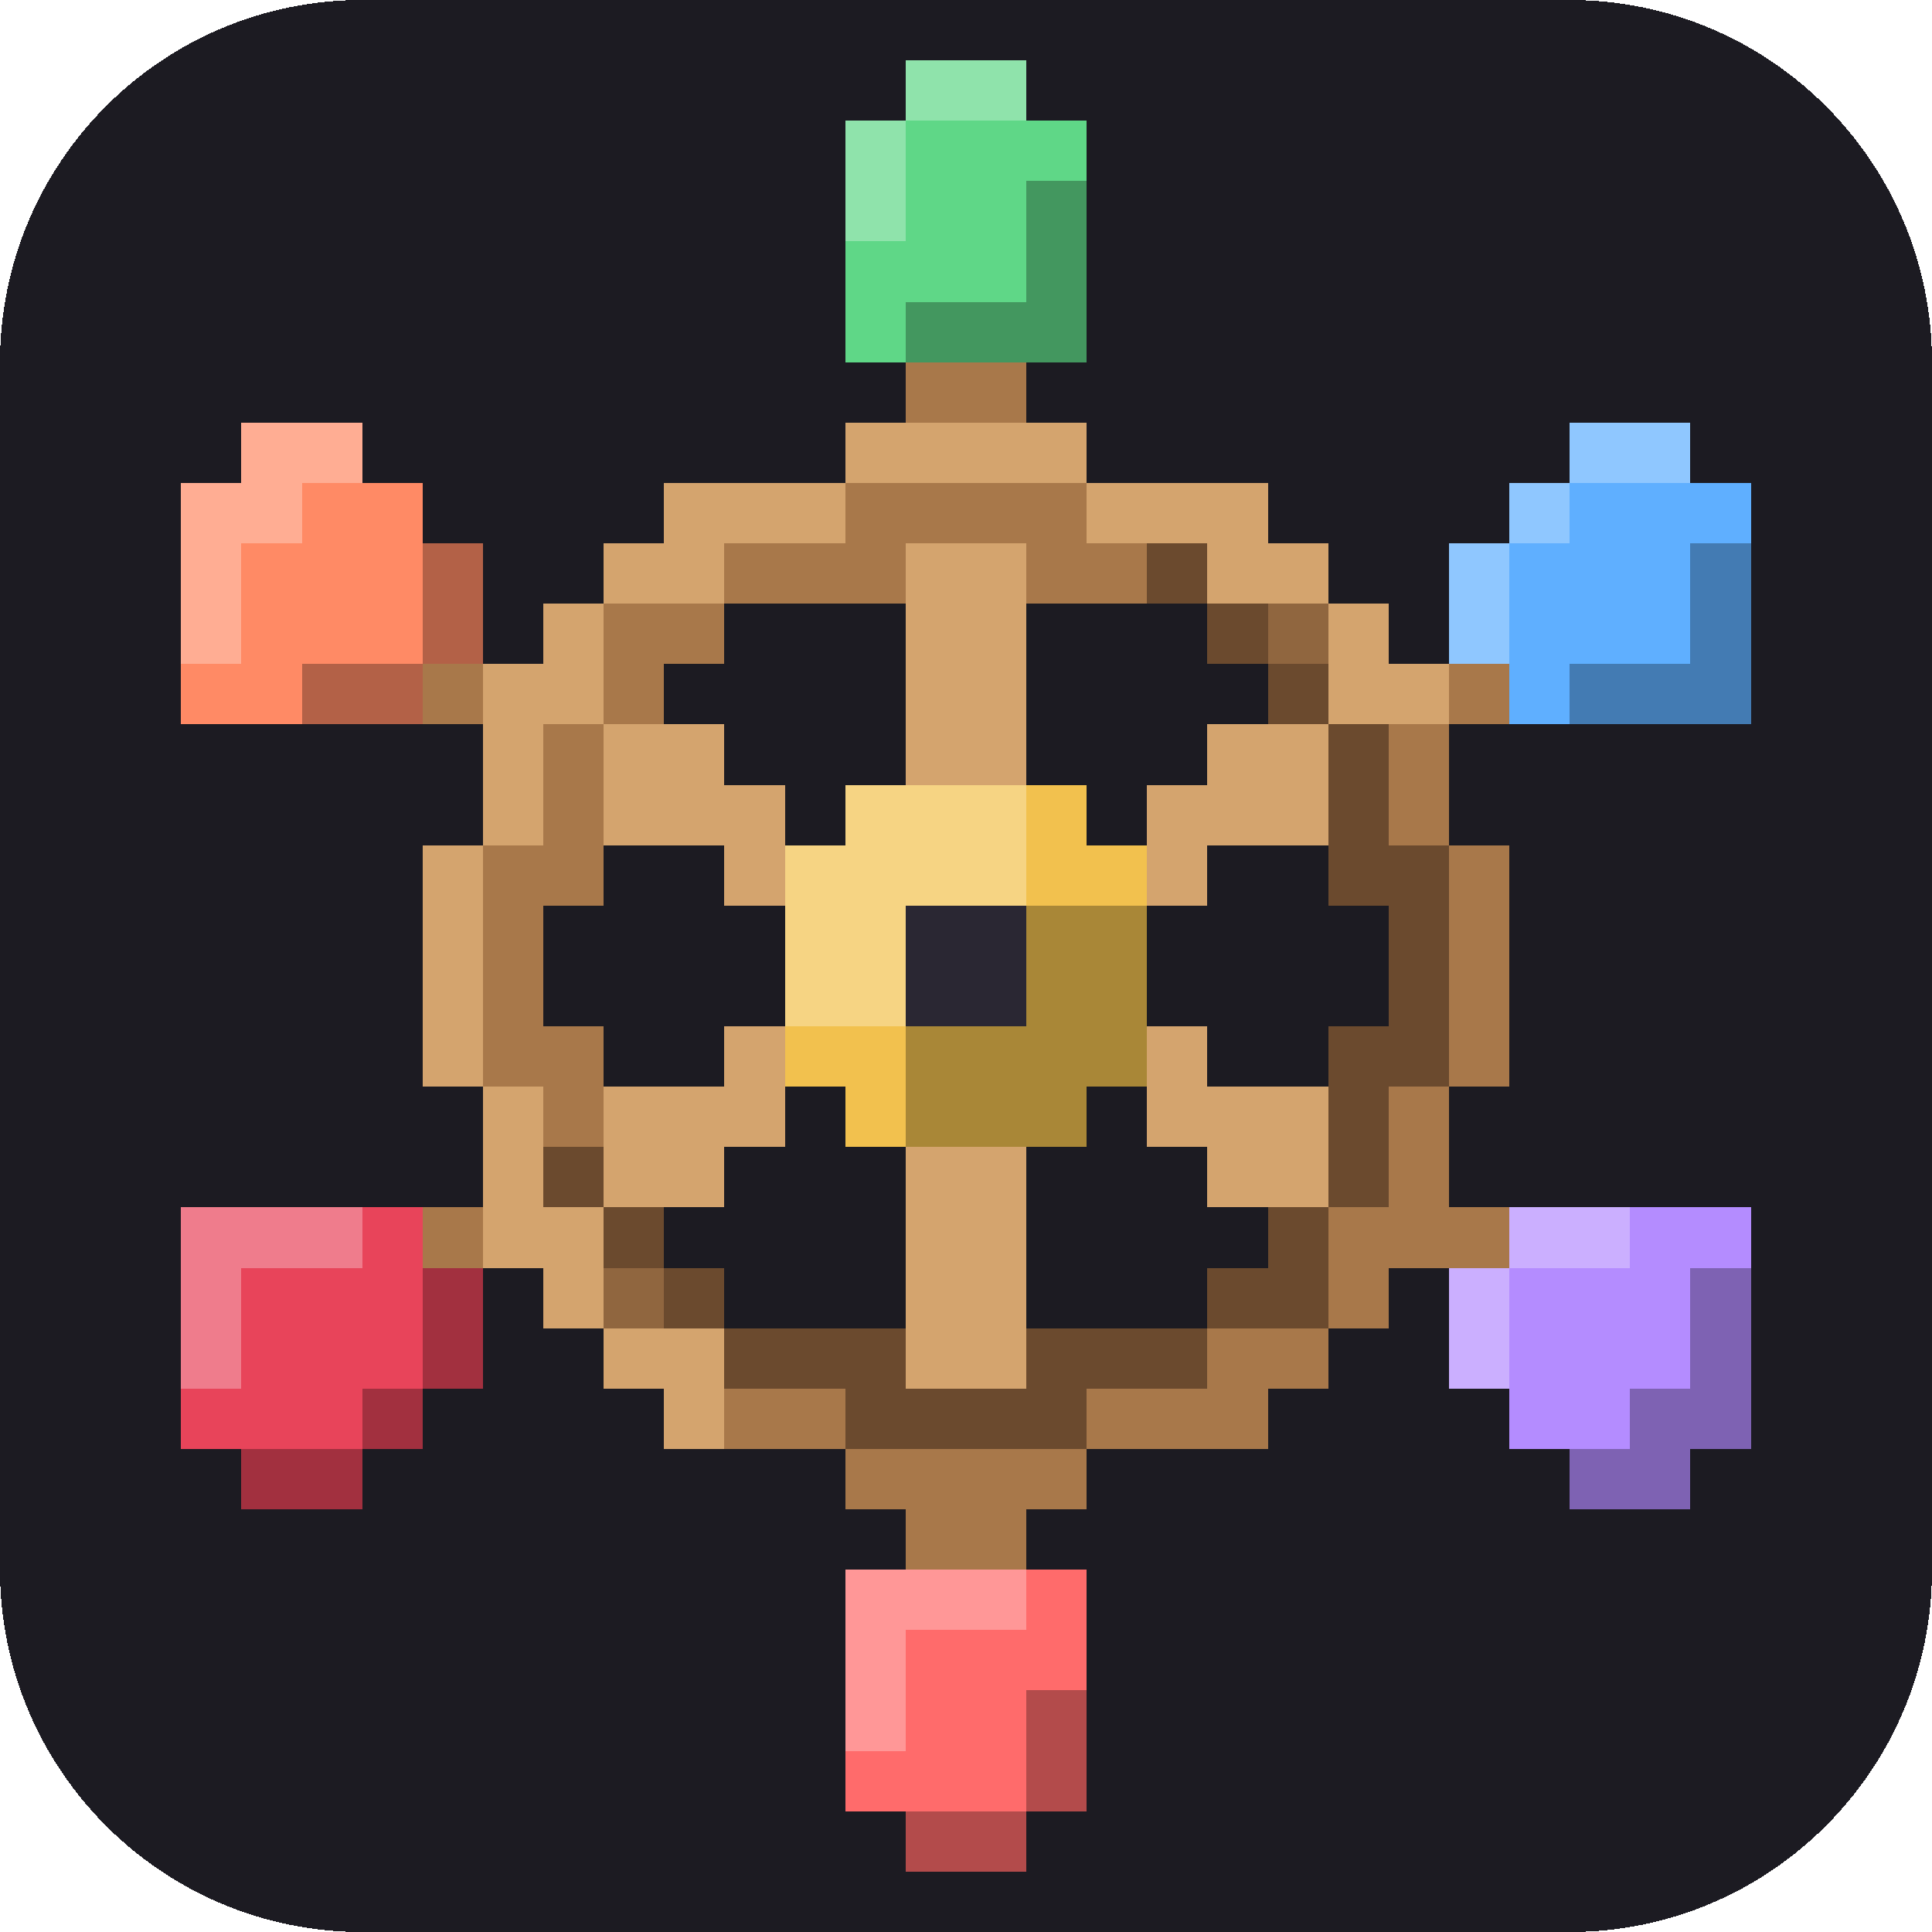
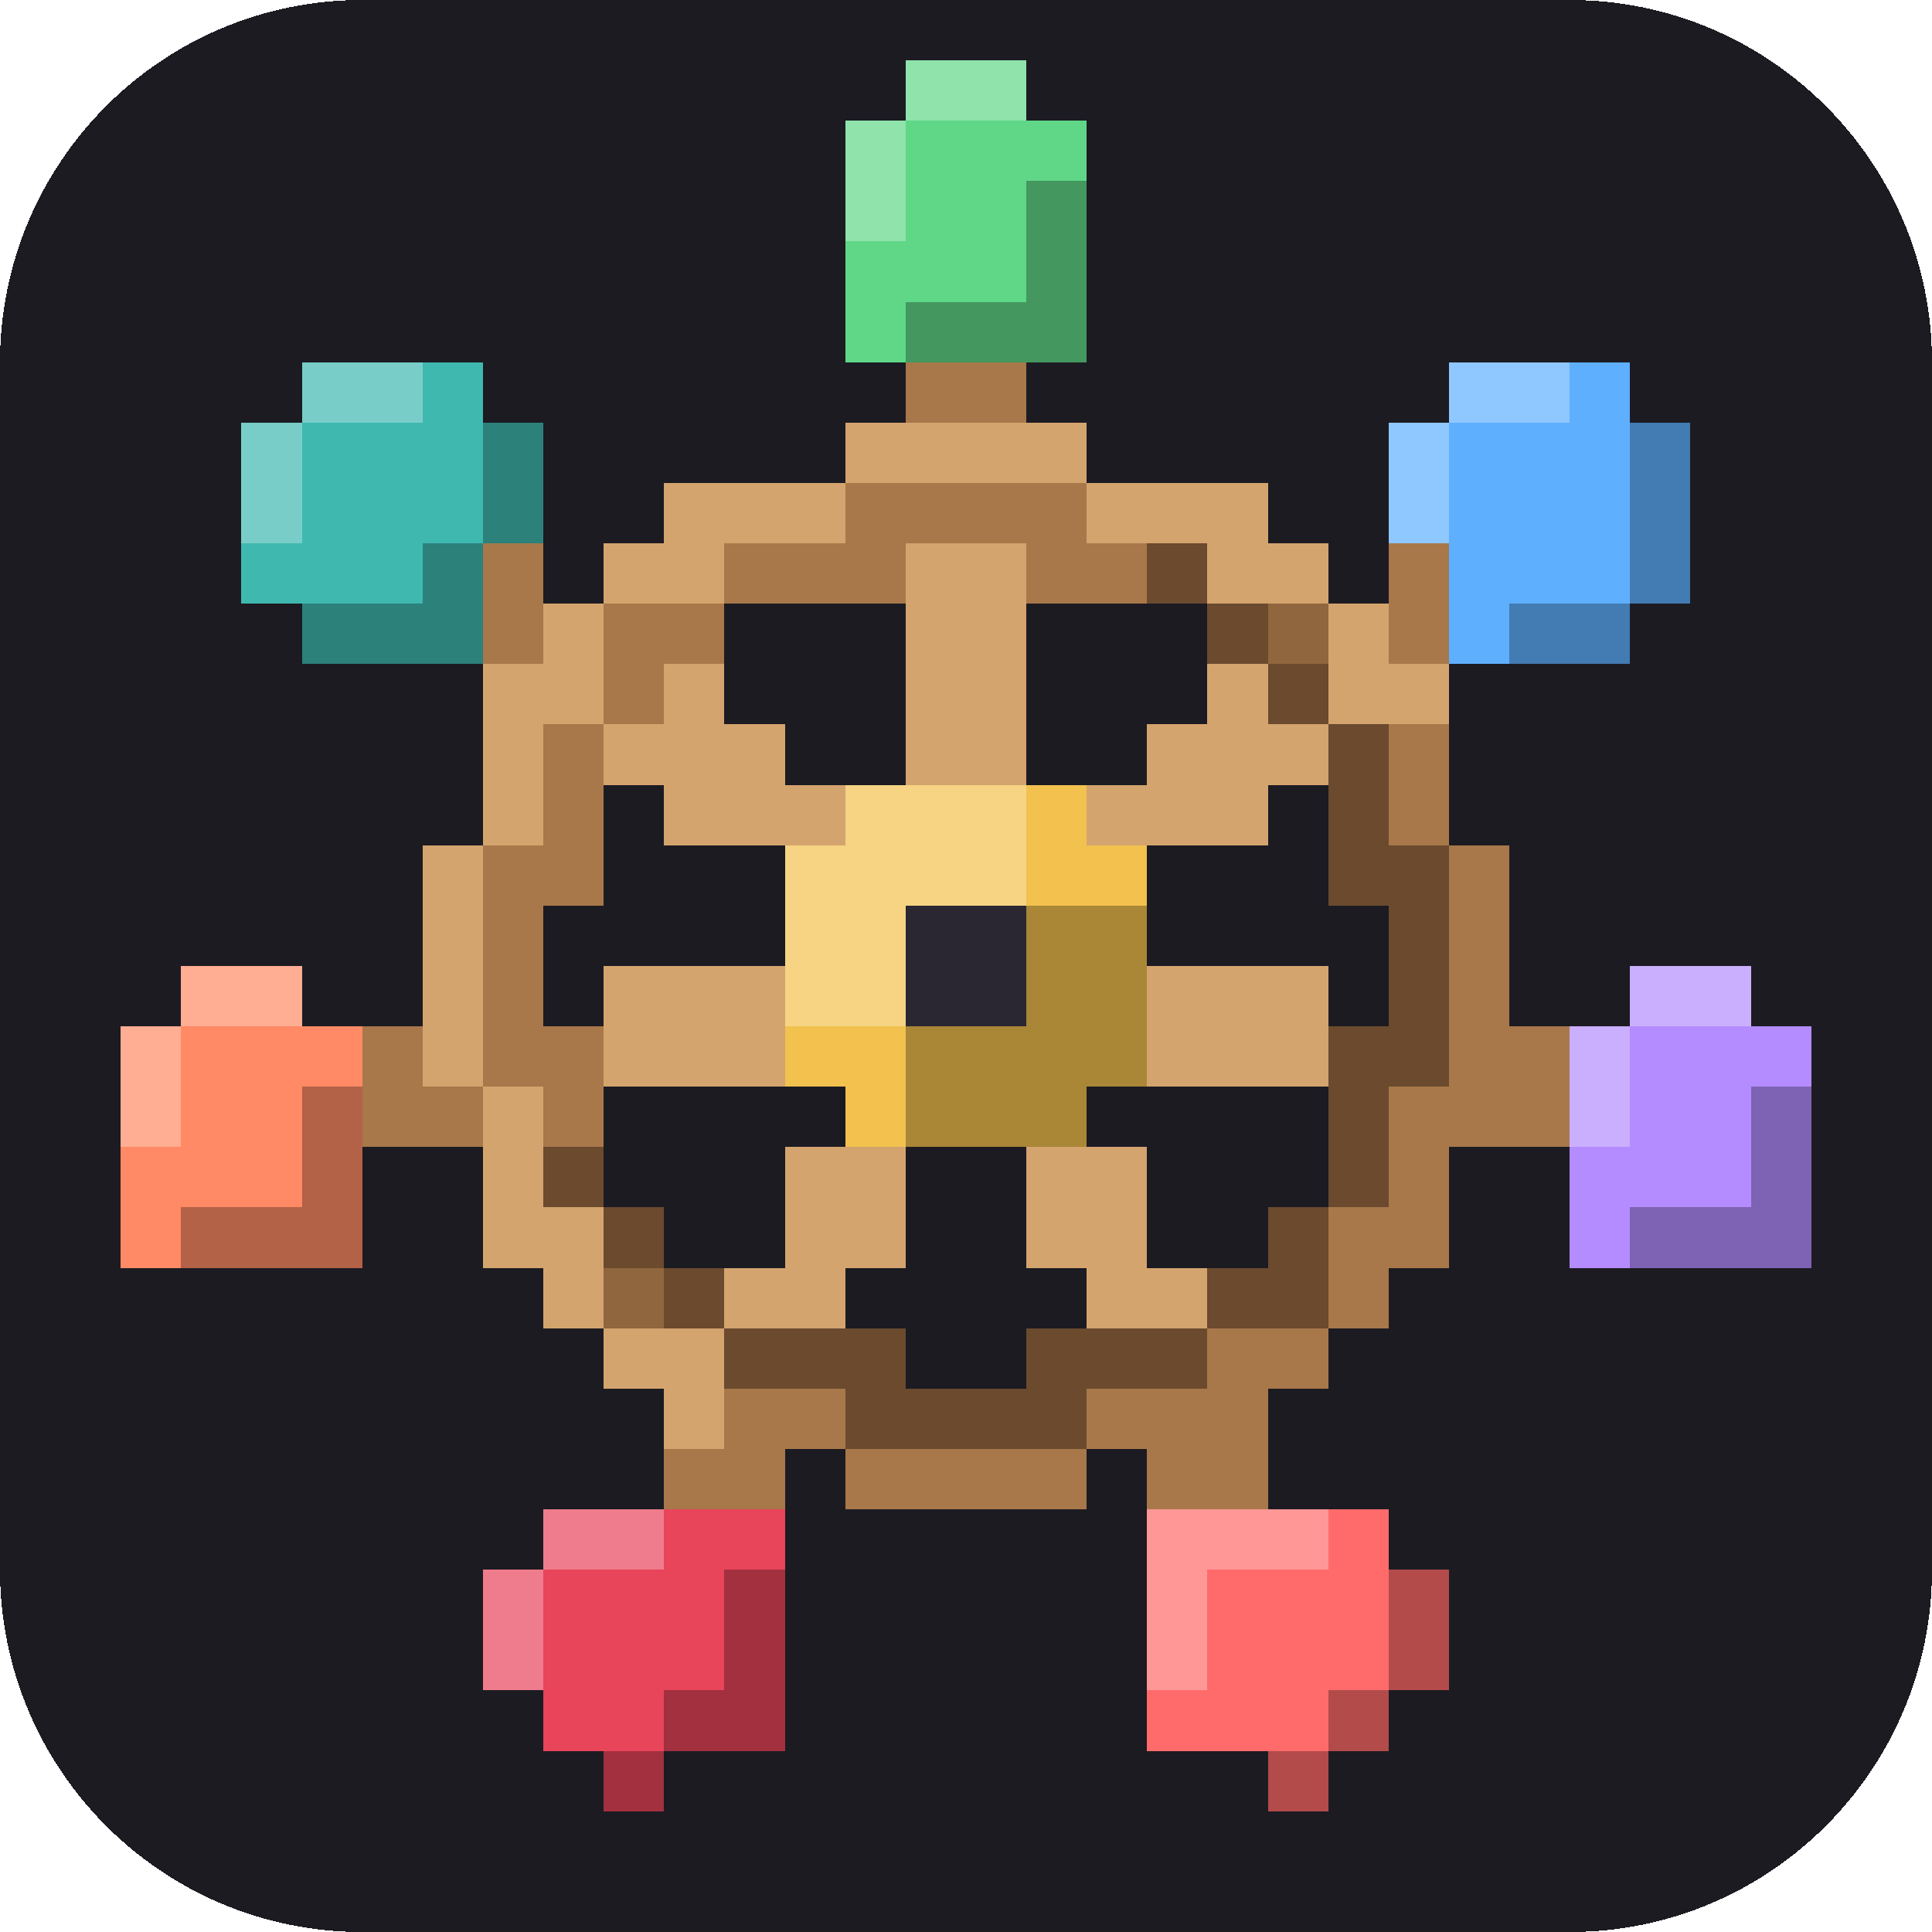
<svg xmlns="http://www.w3.org/2000/svg" viewBox="0 0 32 32" width="256" height="256" shape-rendering="crispEdges">
  <rect width="32" height="32" rx="6" fill="#1c1b22" />
  <rect x="15" y="1" width="2" height="1" fill="#8fe3ab" />
  <rect x="14" y="2" width="1" height="1" fill="#8fe3ab" />
  <rect x="15" y="2" width="3" height="1" fill="#5fd787" />
  <rect x="14" y="3" width="1" height="1" fill="#8fe3ab" />
  <rect x="15" y="3" width="2" height="1" fill="#5fd787" />
  <rect x="17" y="3" width="1" height="1" fill="#43975f" />
  <rect x="14" y="4" width="3" height="1" fill="#5fd787" />
  <rect x="17" y="4" width="1" height="1" fill="#43975f" />
  <rect x="14" y="5" width="1" height="1" fill="#5fd787" />
  <rect x="15" y="5" width="3" height="1" fill="#43975f" />
+   <rect x="5" y="6" width="2" height="1" fill="#79cdc8" />
+   <rect x="7" y="6" width="1" height="1" fill="#3fb8b0" />
  <rect x="15" y="6" width="2" height="1" fill="#a8784a" />
-   <rect x="4" y="7" width="2" height="1" fill="#ffad93" />
+   <rect x="24" y="6" width="2" height="1" fill="#8fc7ff" />
+   <rect x="26" y="6" width="1" height="1" fill="#5fafff" />
+   <rect x="4" y="7" width="1" height="1" fill="#79cdc8" />
+   <rect x="5" y="7" width="3" height="1" fill="#3fb8b0" />
+   <rect x="8" y="7" width="1" height="1" fill="#2c817b" />
  <rect x="14" y="7" width="4" height="1" fill="#d4a46e" />
-   <rect x="26" y="7" width="2" height="1" fill="#8fc7ff" />
-   <rect x="3" y="8" width="2" height="1" fill="#ffad93" />
-   <rect x="5" y="8" width="2" height="1" fill="#ff8a65" />
+   <rect x="23" y="7" width="1" height="1" fill="#8fc7ff" />
+   <rect x="24" y="7" width="3" height="1" fill="#5fafff" />
+   <rect x="27" y="7" width="1" height="1" fill="#437bb3" />
+   <rect x="4" y="8" width="1" height="1" fill="#79cdc8" />
+   <rect x="5" y="8" width="3" height="1" fill="#3fb8b0" />
+   <rect x="8" y="8" width="1" height="1" fill="#2c817b" />
  <rect x="11" y="8" width="3" height="1" fill="#d4a46e" />
  <rect x="14" y="8" width="4" height="1" fill="#a8784a" />
  <rect x="18" y="8" width="3" height="1" fill="#d4a46e" />
-   <rect x="25" y="8" width="1" height="1" fill="#8fc7ff" />
-   <rect x="26" y="8" width="3" height="1" fill="#5fafff" />
-   <rect x="3" y="9" width="1" height="1" fill="#ffad93" />
-   <rect x="4" y="9" width="3" height="1" fill="#ff8a65" />
-   <rect x="7" y="9" width="1" height="1" fill="#b36147" />
+   <rect x="23" y="8" width="1" height="1" fill="#8fc7ff" />
+   <rect x="24" y="8" width="3" height="1" fill="#5fafff" />
+   <rect x="27" y="8" width="1" height="1" fill="#437bb3" />
+   <rect x="4" y="9" width="3" height="1" fill="#3fb8b0" />
+   <rect x="7" y="9" width="1" height="1" fill="#2c817b" />
+   <rect x="8" y="9" width="1" height="1" fill="#a8784a" />
  <rect x="10" y="9" width="2" height="1" fill="#d4a46e" />
  <rect x="12" y="9" width="3" height="1" fill="#a8784a" />
  <rect x="15" y="9" width="2" height="1" fill="#d4a46e" />
  <rect x="17" y="9" width="2" height="1" fill="#a8784a" />
  <rect x="19" y="9" width="1" height="1" fill="#6b4a2e" />
  <rect x="20" y="9" width="2" height="1" fill="#d4a46e" />
-   <rect x="24" y="9" width="1" height="1" fill="#8fc7ff" />
-   <rect x="25" y="9" width="3" height="1" fill="#5fafff" />
-   <rect x="28" y="9" width="1" height="1" fill="#437bb3" />
-   <rect x="3" y="10" width="1" height="1" fill="#ffad93" />
-   <rect x="4" y="10" width="3" height="1" fill="#ff8a65" />
-   <rect x="7" y="10" width="1" height="1" fill="#b36147" />
+   <rect x="23" y="9" width="1" height="1" fill="#a8784a" />
+   <rect x="24" y="9" width="3" height="1" fill="#5fafff" />
+   <rect x="27" y="9" width="1" height="1" fill="#437bb3" />
+   <rect x="5" y="10" width="3" height="1" fill="#2c817b" />
+   <rect x="8" y="10" width="1" height="1" fill="#a8784a" />
  <rect x="9" y="10" width="1" height="1" fill="#d4a46e" />
  <rect x="10" y="10" width="2" height="1" fill="#a8784a" />
  <rect x="15" y="10" width="2" height="1" fill="#d4a46e" />
  <rect x="20" y="10" width="1" height="1" fill="#6b4a2e" />
  <rect x="21" y="10" width="1" height="1" fill="#90663f" />
  <rect x="22" y="10" width="1" height="1" fill="#d4a46e" />
-   <rect x="24" y="10" width="1" height="1" fill="#8fc7ff" />
-   <rect x="25" y="10" width="3" height="1" fill="#5fafff" />
-   <rect x="28" y="10" width="1" height="1" fill="#437bb3" />
-   <rect x="3" y="11" width="2" height="1" fill="#ff8a65" />
-   <rect x="5" y="11" width="2" height="1" fill="#b36147" />
-   <rect x="7" y="11" width="1" height="1" fill="#a8784a" />
+   <rect x="23" y="10" width="1" height="1" fill="#a8784a" />
+   <rect x="24" y="10" width="1" height="1" fill="#5fafff" />
+   <rect x="25" y="10" width="2" height="1" fill="#437bb3" />
  <rect x="8" y="11" width="2" height="1" fill="#d4a46e" />
  <rect x="10" y="11" width="1" height="1" fill="#a8784a" />
+   <rect x="11" y="11" width="1" height="1" fill="#d4a46e" />
  <rect x="15" y="11" width="2" height="1" fill="#d4a46e" />
+   <rect x="20" y="11" width="1" height="1" fill="#d4a46e" />
  <rect x="21" y="11" width="1" height="1" fill="#6b4a2e" />
  <rect x="22" y="11" width="2" height="1" fill="#d4a46e" />
-   <rect x="24" y="11" width="1" height="1" fill="#a8784a" />
-   <rect x="25" y="11" width="1" height="1" fill="#5fafff" />
-   <rect x="26" y="11" width="3" height="1" fill="#437bb3" />
  <rect x="8" y="12" width="1" height="1" fill="#d4a46e" />
  <rect x="9" y="12" width="1" height="1" fill="#a8784a" />
-   <rect x="10" y="12" width="2" height="1" fill="#d4a46e" />
+   <rect x="10" y="12" width="3" height="1" fill="#d4a46e" />
  <rect x="15" y="12" width="2" height="1" fill="#d4a46e" />
-   <rect x="20" y="12" width="2" height="1" fill="#d4a46e" />
+   <rect x="19" y="12" width="3" height="1" fill="#d4a46e" />
  <rect x="22" y="12" width="1" height="1" fill="#6b4a2e" />
  <rect x="23" y="12" width="1" height="1" fill="#a8784a" />
  <rect x="8" y="13" width="1" height="1" fill="#d4a46e" />
  <rect x="9" y="13" width="1" height="1" fill="#a8784a" />
-   <rect x="10" y="13" width="3" height="1" fill="#d4a46e" />
+   <rect x="11" y="13" width="3" height="1" fill="#d4a46e" />
  <rect x="14" y="13" width="3" height="1" fill="#f6d483" />
  <rect x="17" y="13" width="1" height="1" fill="#f2c14e" />
-   <rect x="19" y="13" width="3" height="1" fill="#d4a46e" />
+   <rect x="18" y="13" width="3" height="1" fill="#d4a46e" />
  <rect x="22" y="13" width="1" height="1" fill="#6b4a2e" />
  <rect x="23" y="13" width="1" height="1" fill="#a8784a" />
  <rect x="7" y="14" width="1" height="1" fill="#d4a46e" />
  <rect x="8" y="14" width="2" height="1" fill="#a8784a" />
-   <rect x="12" y="14" width="1" height="1" fill="#d4a46e" />
  <rect x="13" y="14" width="4" height="1" fill="#f6d483" />
  <rect x="17" y="14" width="2" height="1" fill="#f2c14e" />
-   <rect x="19" y="14" width="1" height="1" fill="#d4a46e" />
  <rect x="22" y="14" width="2" height="1" fill="#6b4a2e" />
  <rect x="24" y="14" width="1" height="1" fill="#a8784a" />
  <rect x="7" y="15" width="1" height="1" fill="#d4a46e" />
  <rect x="8" y="15" width="1" height="1" fill="#a8784a" />
  <rect x="13" y="15" width="2" height="1" fill="#f6d483" />
  <rect x="15" y="15" width="2" height="1" fill="#2a2733" />
  <rect x="17" y="15" width="2" height="1" fill="#a98737" />
  <rect x="23" y="15" width="1" height="1" fill="#6b4a2e" />
  <rect x="24" y="15" width="1" height="1" fill="#a8784a" />
+   <rect x="3" y="16" width="2" height="1" fill="#ffad93" />
  <rect x="7" y="16" width="1" height="1" fill="#d4a46e" />
  <rect x="8" y="16" width="1" height="1" fill="#a8784a" />
+   <rect x="10" y="16" width="3" height="1" fill="#d4a46e" />
  <rect x="13" y="16" width="2" height="1" fill="#f6d483" />
  <rect x="15" y="16" width="2" height="1" fill="#2a2733" />
  <rect x="17" y="16" width="2" height="1" fill="#a98737" />
+   <rect x="19" y="16" width="3" height="1" fill="#d4a46e" />
  <rect x="23" y="16" width="1" height="1" fill="#6b4a2e" />
  <rect x="24" y="16" width="1" height="1" fill="#a8784a" />
+   <rect x="27" y="16" width="2" height="1" fill="#cbafff" />
+   <rect x="2" y="17" width="1" height="1" fill="#ffad93" />
+   <rect x="3" y="17" width="3" height="1" fill="#ff8a65" />
+   <rect x="6" y="17" width="1" height="1" fill="#a8784a" />
  <rect x="7" y="17" width="1" height="1" fill="#d4a46e" />
  <rect x="8" y="17" width="2" height="1" fill="#a8784a" />
-   <rect x="12" y="17" width="1" height="1" fill="#d4a46e" />
+   <rect x="10" y="17" width="3" height="1" fill="#d4a46e" />
  <rect x="13" y="17" width="2" height="1" fill="#f2c14e" />
  <rect x="15" y="17" width="4" height="1" fill="#a98737" />
-   <rect x="19" y="17" width="1" height="1" fill="#d4a46e" />
+   <rect x="19" y="17" width="3" height="1" fill="#d4a46e" />
  <rect x="22" y="17" width="2" height="1" fill="#6b4a2e" />
-   <rect x="24" y="17" width="1" height="1" fill="#a8784a" />
+   <rect x="24" y="17" width="2" height="1" fill="#a8784a" />
+   <rect x="26" y="17" width="1" height="1" fill="#cbafff" />
+   <rect x="27" y="17" width="3" height="1" fill="#b48cff" />
+   <rect x="2" y="18" width="1" height="1" fill="#ffad93" />
+   <rect x="3" y="18" width="2" height="1" fill="#ff8a65" />
+   <rect x="5" y="18" width="1" height="1" fill="#b36147" />
+   <rect x="6" y="18" width="2" height="1" fill="#a8784a" />
  <rect x="8" y="18" width="1" height="1" fill="#d4a46e" />
  <rect x="9" y="18" width="1" height="1" fill="#a8784a" />
-   <rect x="10" y="18" width="3" height="1" fill="#d4a46e" />
  <rect x="14" y="18" width="1" height="1" fill="#f2c14e" />
  <rect x="15" y="18" width="3" height="1" fill="#a98737" />
-   <rect x="19" y="18" width="3" height="1" fill="#d4a46e" />
  <rect x="22" y="18" width="1" height="1" fill="#6b4a2e" />
-   <rect x="23" y="18" width="1" height="1" fill="#a8784a" />
+   <rect x="23" y="18" width="3" height="1" fill="#a8784a" />
+   <rect x="26" y="18" width="1" height="1" fill="#cbafff" />
+   <rect x="27" y="18" width="2" height="1" fill="#b48cff" />
+   <rect x="29" y="18" width="1" height="1" fill="#7e62b3" />
+   <rect x="2" y="19" width="3" height="1" fill="#ff8a65" />
+   <rect x="5" y="19" width="1" height="1" fill="#b36147" />
  <rect x="8" y="19" width="1" height="1" fill="#d4a46e" />
  <rect x="9" y="19" width="1" height="1" fill="#6b4a2e" />
-   <rect x="10" y="19" width="2" height="1" fill="#d4a46e" />
-   <rect x="15" y="19" width="2" height="1" fill="#d4a46e" />
-   <rect x="20" y="19" width="2" height="1" fill="#d4a46e" />
+   <rect x="13" y="19" width="2" height="1" fill="#d4a46e" />
+   <rect x="17" y="19" width="2" height="1" fill="#d4a46e" />
  <rect x="22" y="19" width="1" height="1" fill="#6b4a2e" />
  <rect x="23" y="19" width="1" height="1" fill="#a8784a" />
-   <rect x="3" y="20" width="3" height="1" fill="#ef7c8c" />
-   <rect x="6" y="20" width="1" height="1" fill="#e8445a" />
-   <rect x="7" y="20" width="1" height="1" fill="#a8784a" />
+   <rect x="26" y="19" width="3" height="1" fill="#b48cff" />
+   <rect x="29" y="19" width="1" height="1" fill="#7e62b3" />
+   <rect x="2" y="20" width="1" height="1" fill="#ff8a65" />
+   <rect x="3" y="20" width="3" height="1" fill="#b36147" />
  <rect x="8" y="20" width="2" height="1" fill="#d4a46e" />
  <rect x="10" y="20" width="1" height="1" fill="#6b4a2e" />
-   <rect x="15" y="20" width="2" height="1" fill="#d4a46e" />
+   <rect x="13" y="20" width="2" height="1" fill="#d4a46e" />
+   <rect x="17" y="20" width="2" height="1" fill="#d4a46e" />
  <rect x="21" y="20" width="1" height="1" fill="#6b4a2e" />
-   <rect x="22" y="20" width="3" height="1" fill="#a8784a" />
-   <rect x="25" y="20" width="2" height="1" fill="#cbafff" />
-   <rect x="27" y="20" width="2" height="1" fill="#b48cff" />
-   <rect x="3" y="21" width="1" height="1" fill="#ef7c8c" />
-   <rect x="4" y="21" width="3" height="1" fill="#e8445a" />
-   <rect x="7" y="21" width="1" height="1" fill="#a2303f" />
+   <rect x="22" y="20" width="2" height="1" fill="#a8784a" />
+   <rect x="26" y="20" width="1" height="1" fill="#b48cff" />
+   <rect x="27" y="20" width="3" height="1" fill="#7e62b3" />
  <rect x="9" y="21" width="1" height="1" fill="#d4a46e" />
  <rect x="10" y="21" width="1" height="1" fill="#90663f" />
  <rect x="11" y="21" width="1" height="1" fill="#6b4a2e" />
-   <rect x="15" y="21" width="2" height="1" fill="#d4a46e" />
+   <rect x="12" y="21" width="2" height="1" fill="#d4a46e" />
+   <rect x="18" y="21" width="2" height="1" fill="#d4a46e" />
  <rect x="20" y="21" width="2" height="1" fill="#6b4a2e" />
  <rect x="22" y="21" width="1" height="1" fill="#a8784a" />
-   <rect x="24" y="21" width="1" height="1" fill="#cbafff" />
-   <rect x="25" y="21" width="3" height="1" fill="#b48cff" />
-   <rect x="28" y="21" width="1" height="1" fill="#7e62b3" />
-   <rect x="3" y="22" width="1" height="1" fill="#ef7c8c" />
-   <rect x="4" y="22" width="3" height="1" fill="#e8445a" />
-   <rect x="7" y="22" width="1" height="1" fill="#a2303f" />
  <rect x="10" y="22" width="2" height="1" fill="#d4a46e" />
  <rect x="12" y="22" width="3" height="1" fill="#6b4a2e" />
-   <rect x="15" y="22" width="2" height="1" fill="#d4a46e" />
  <rect x="17" y="22" width="3" height="1" fill="#6b4a2e" />
  <rect x="20" y="22" width="2" height="1" fill="#a8784a" />
-   <rect x="24" y="22" width="1" height="1" fill="#cbafff" />
-   <rect x="25" y="22" width="3" height="1" fill="#b48cff" />
-   <rect x="28" y="22" width="1" height="1" fill="#7e62b3" />
-   <rect x="3" y="23" width="3" height="1" fill="#e8445a" />
-   <rect x="6" y="23" width="1" height="1" fill="#a2303f" />
  <rect x="11" y="23" width="1" height="1" fill="#d4a46e" />
  <rect x="12" y="23" width="2" height="1" fill="#a8784a" />
  <rect x="14" y="23" width="4" height="1" fill="#6b4a2e" />
  <rect x="18" y="23" width="3" height="1" fill="#a8784a" />
-   <rect x="25" y="23" width="2" height="1" fill="#b48cff" />
-   <rect x="27" y="23" width="2" height="1" fill="#7e62b3" />
-   <rect x="4" y="24" width="2" height="1" fill="#a2303f" />
+   <rect x="11" y="24" width="2" height="1" fill="#a8784a" />
  <rect x="14" y="24" width="4" height="1" fill="#a8784a" />
-   <rect x="26" y="24" width="2" height="1" fill="#7e62b3" />
-   <rect x="15" y="25" width="2" height="1" fill="#a8784a" />
-   <rect x="14" y="26" width="3" height="1" fill="#ff9797" />
-   <rect x="17" y="26" width="1" height="1" fill="#ff6b6b" />
-   <rect x="14" y="27" width="1" height="1" fill="#ff9797" />
-   <rect x="15" y="27" width="3" height="1" fill="#ff6b6b" />
-   <rect x="14" y="28" width="1" height="1" fill="#ff9797" />
-   <rect x="15" y="28" width="2" height="1" fill="#ff6b6b" />
-   <rect x="17" y="28" width="1" height="1" fill="#b34b4b" />
-   <rect x="14" y="29" width="3" height="1" fill="#ff6b6b" />
-   <rect x="17" y="29" width="1" height="1" fill="#b34b4b" />
-   <rect x="15" y="30" width="2" height="1" fill="#b34b4b" />
+   <rect x="19" y="24" width="2" height="1" fill="#a8784a" />
+   <rect x="9" y="25" width="2" height="1" fill="#ef7c8c" />
+   <rect x="11" y="25" width="2" height="1" fill="#e8445a" />
+   <rect x="19" y="25" width="3" height="1" fill="#ff9797" />
+   <rect x="22" y="25" width="1" height="1" fill="#ff6b6b" />
+   <rect x="8" y="26" width="1" height="1" fill="#ef7c8c" />
+   <rect x="9" y="26" width="3" height="1" fill="#e8445a" />
+   <rect x="12" y="26" width="1" height="1" fill="#a2303f" />
+   <rect x="19" y="26" width="1" height="1" fill="#ff9797" />
+   <rect x="20" y="26" width="3" height="1" fill="#ff6b6b" />
+   <rect x="23" y="26" width="1" height="1" fill="#b34b4b" />
+   <rect x="8" y="27" width="1" height="1" fill="#ef7c8c" />
+   <rect x="9" y="27" width="3" height="1" fill="#e8445a" />
+   <rect x="12" y="27" width="1" height="1" fill="#a2303f" />
+   <rect x="19" y="27" width="1" height="1" fill="#ff9797" />
+   <rect x="20" y="27" width="3" height="1" fill="#ff6b6b" />
+   <rect x="23" y="27" width="1" height="1" fill="#b34b4b" />
+   <rect x="9" y="28" width="2" height="1" fill="#e8445a" />
+   <rect x="11" y="28" width="2" height="1" fill="#a2303f" />
+   <rect x="19" y="28" width="3" height="1" fill="#ff6b6b" />
+   <rect x="22" y="28" width="1" height="1" fill="#b34b4b" />
+   <rect x="10" y="29" width="1" height="1" fill="#a2303f" />
+   <rect x="21" y="29" width="1" height="1" fill="#b34b4b" />
</svg>
